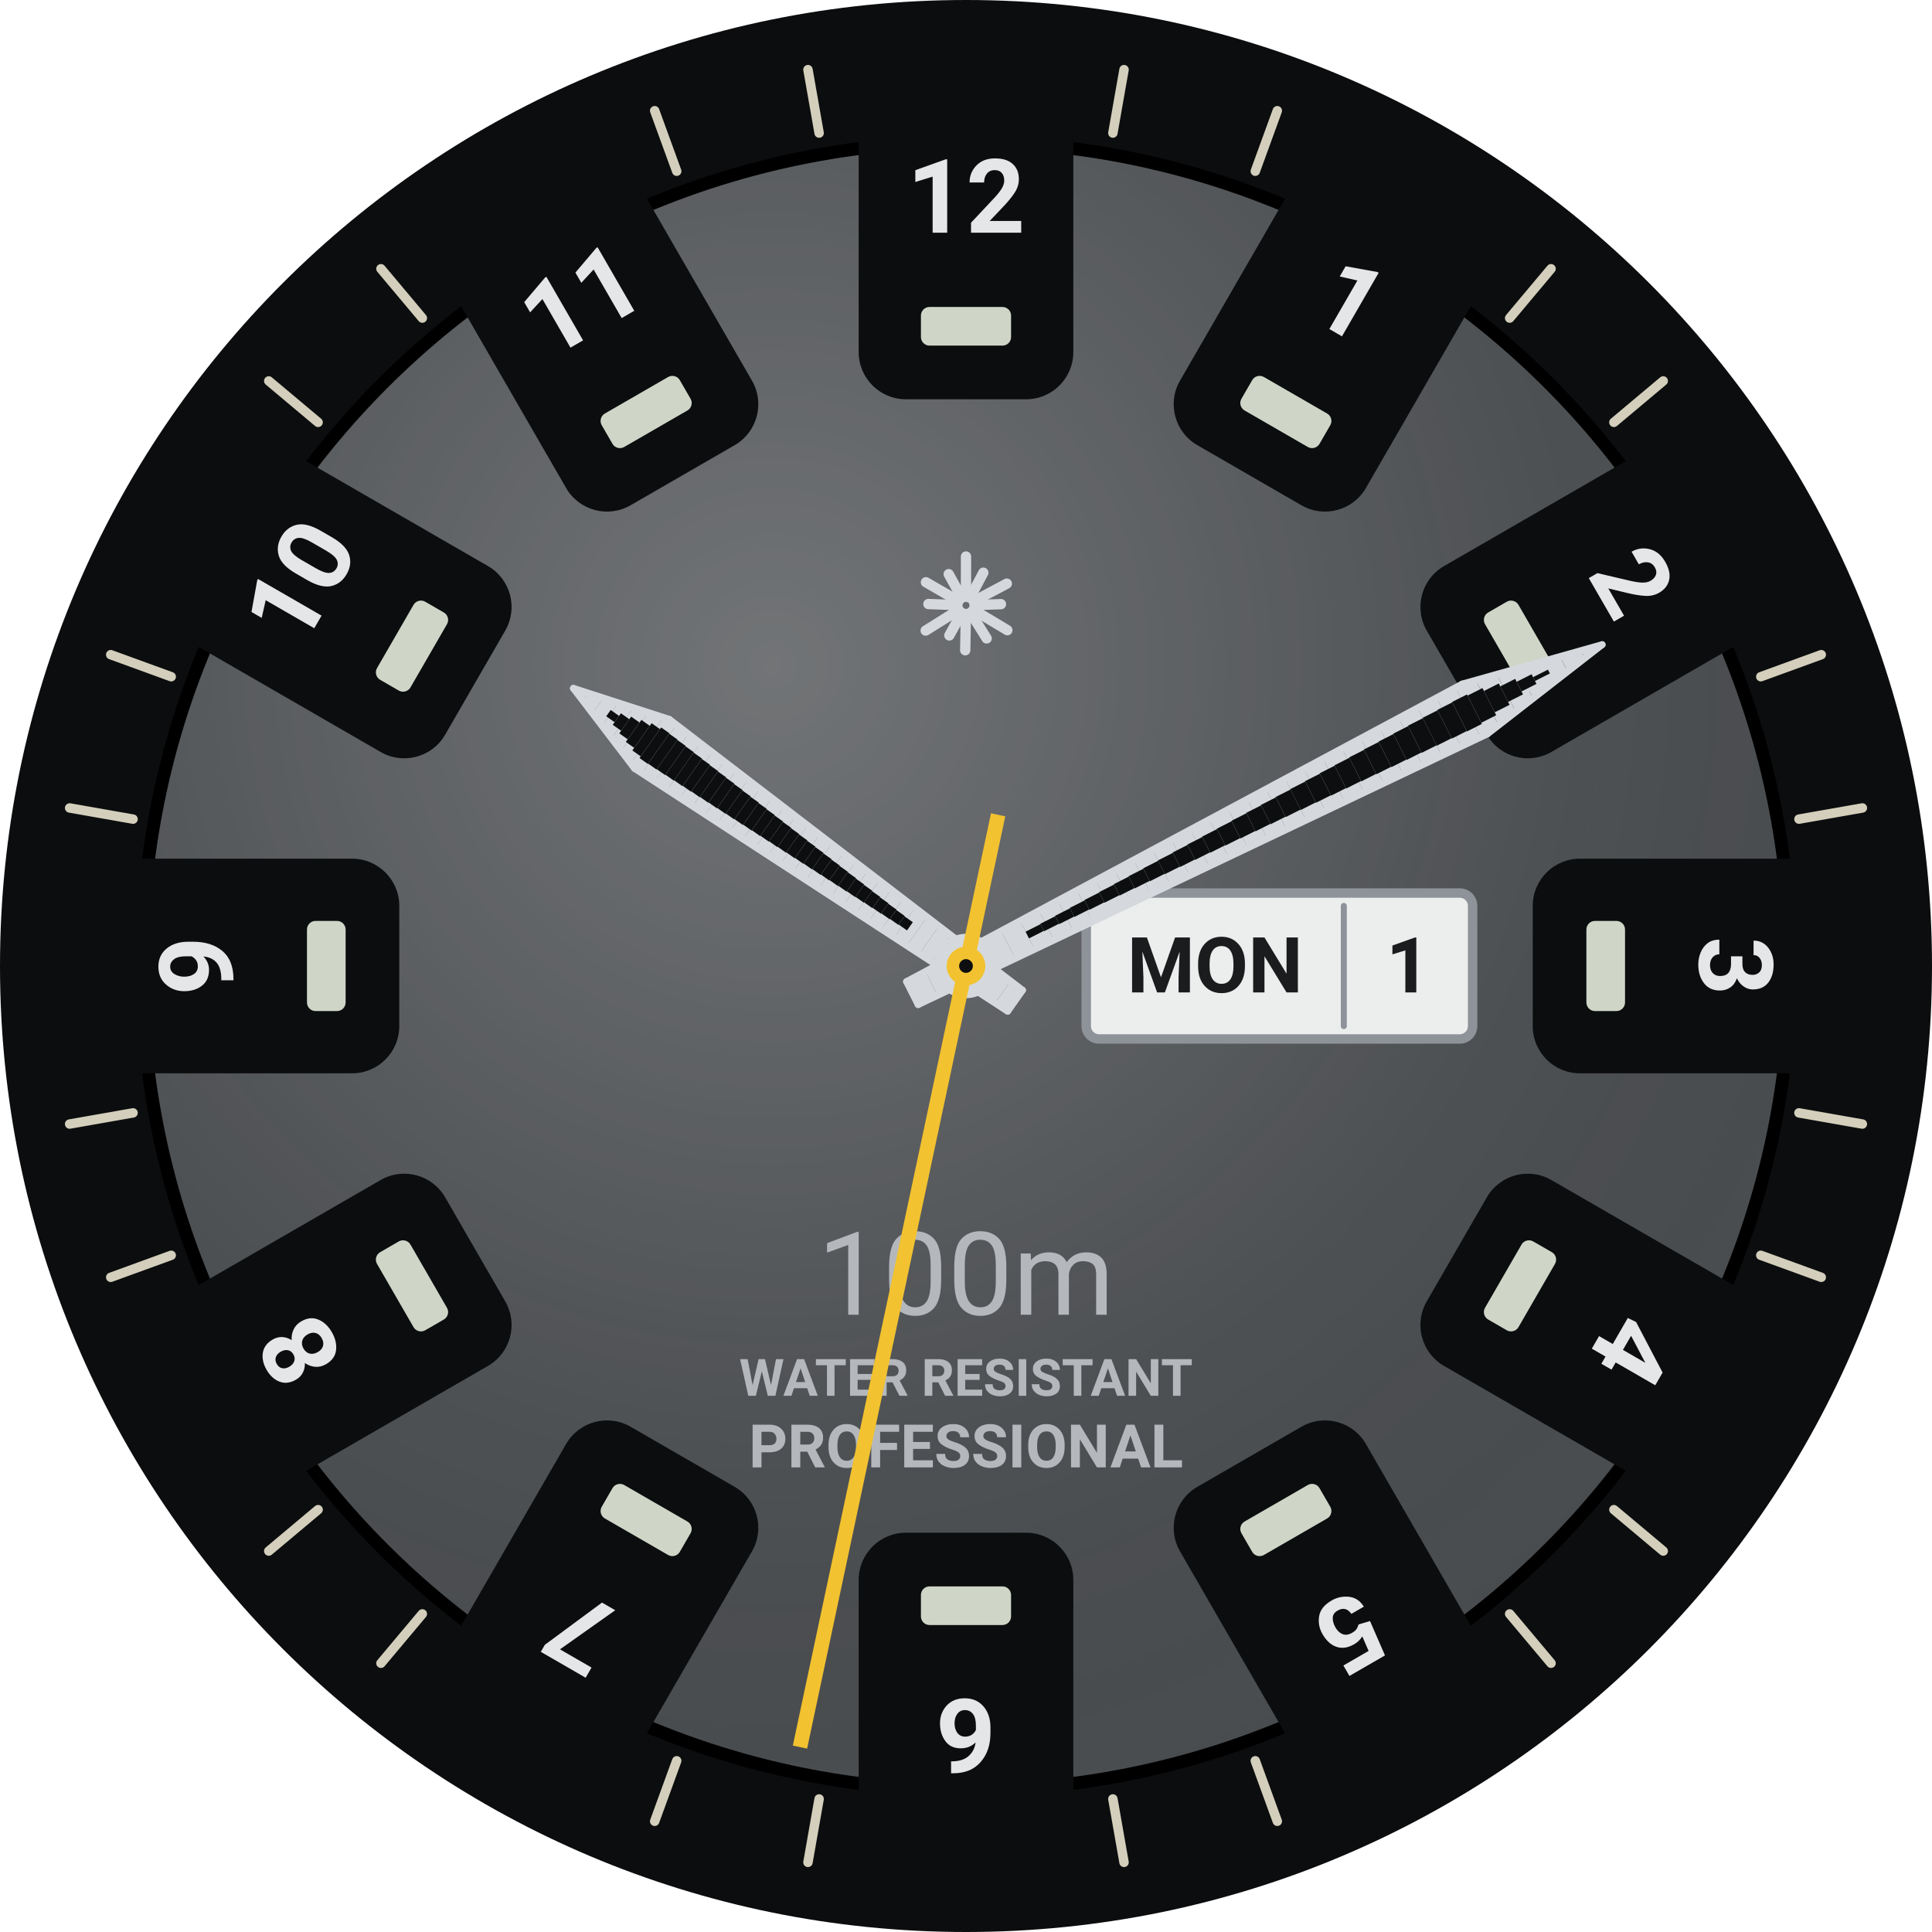
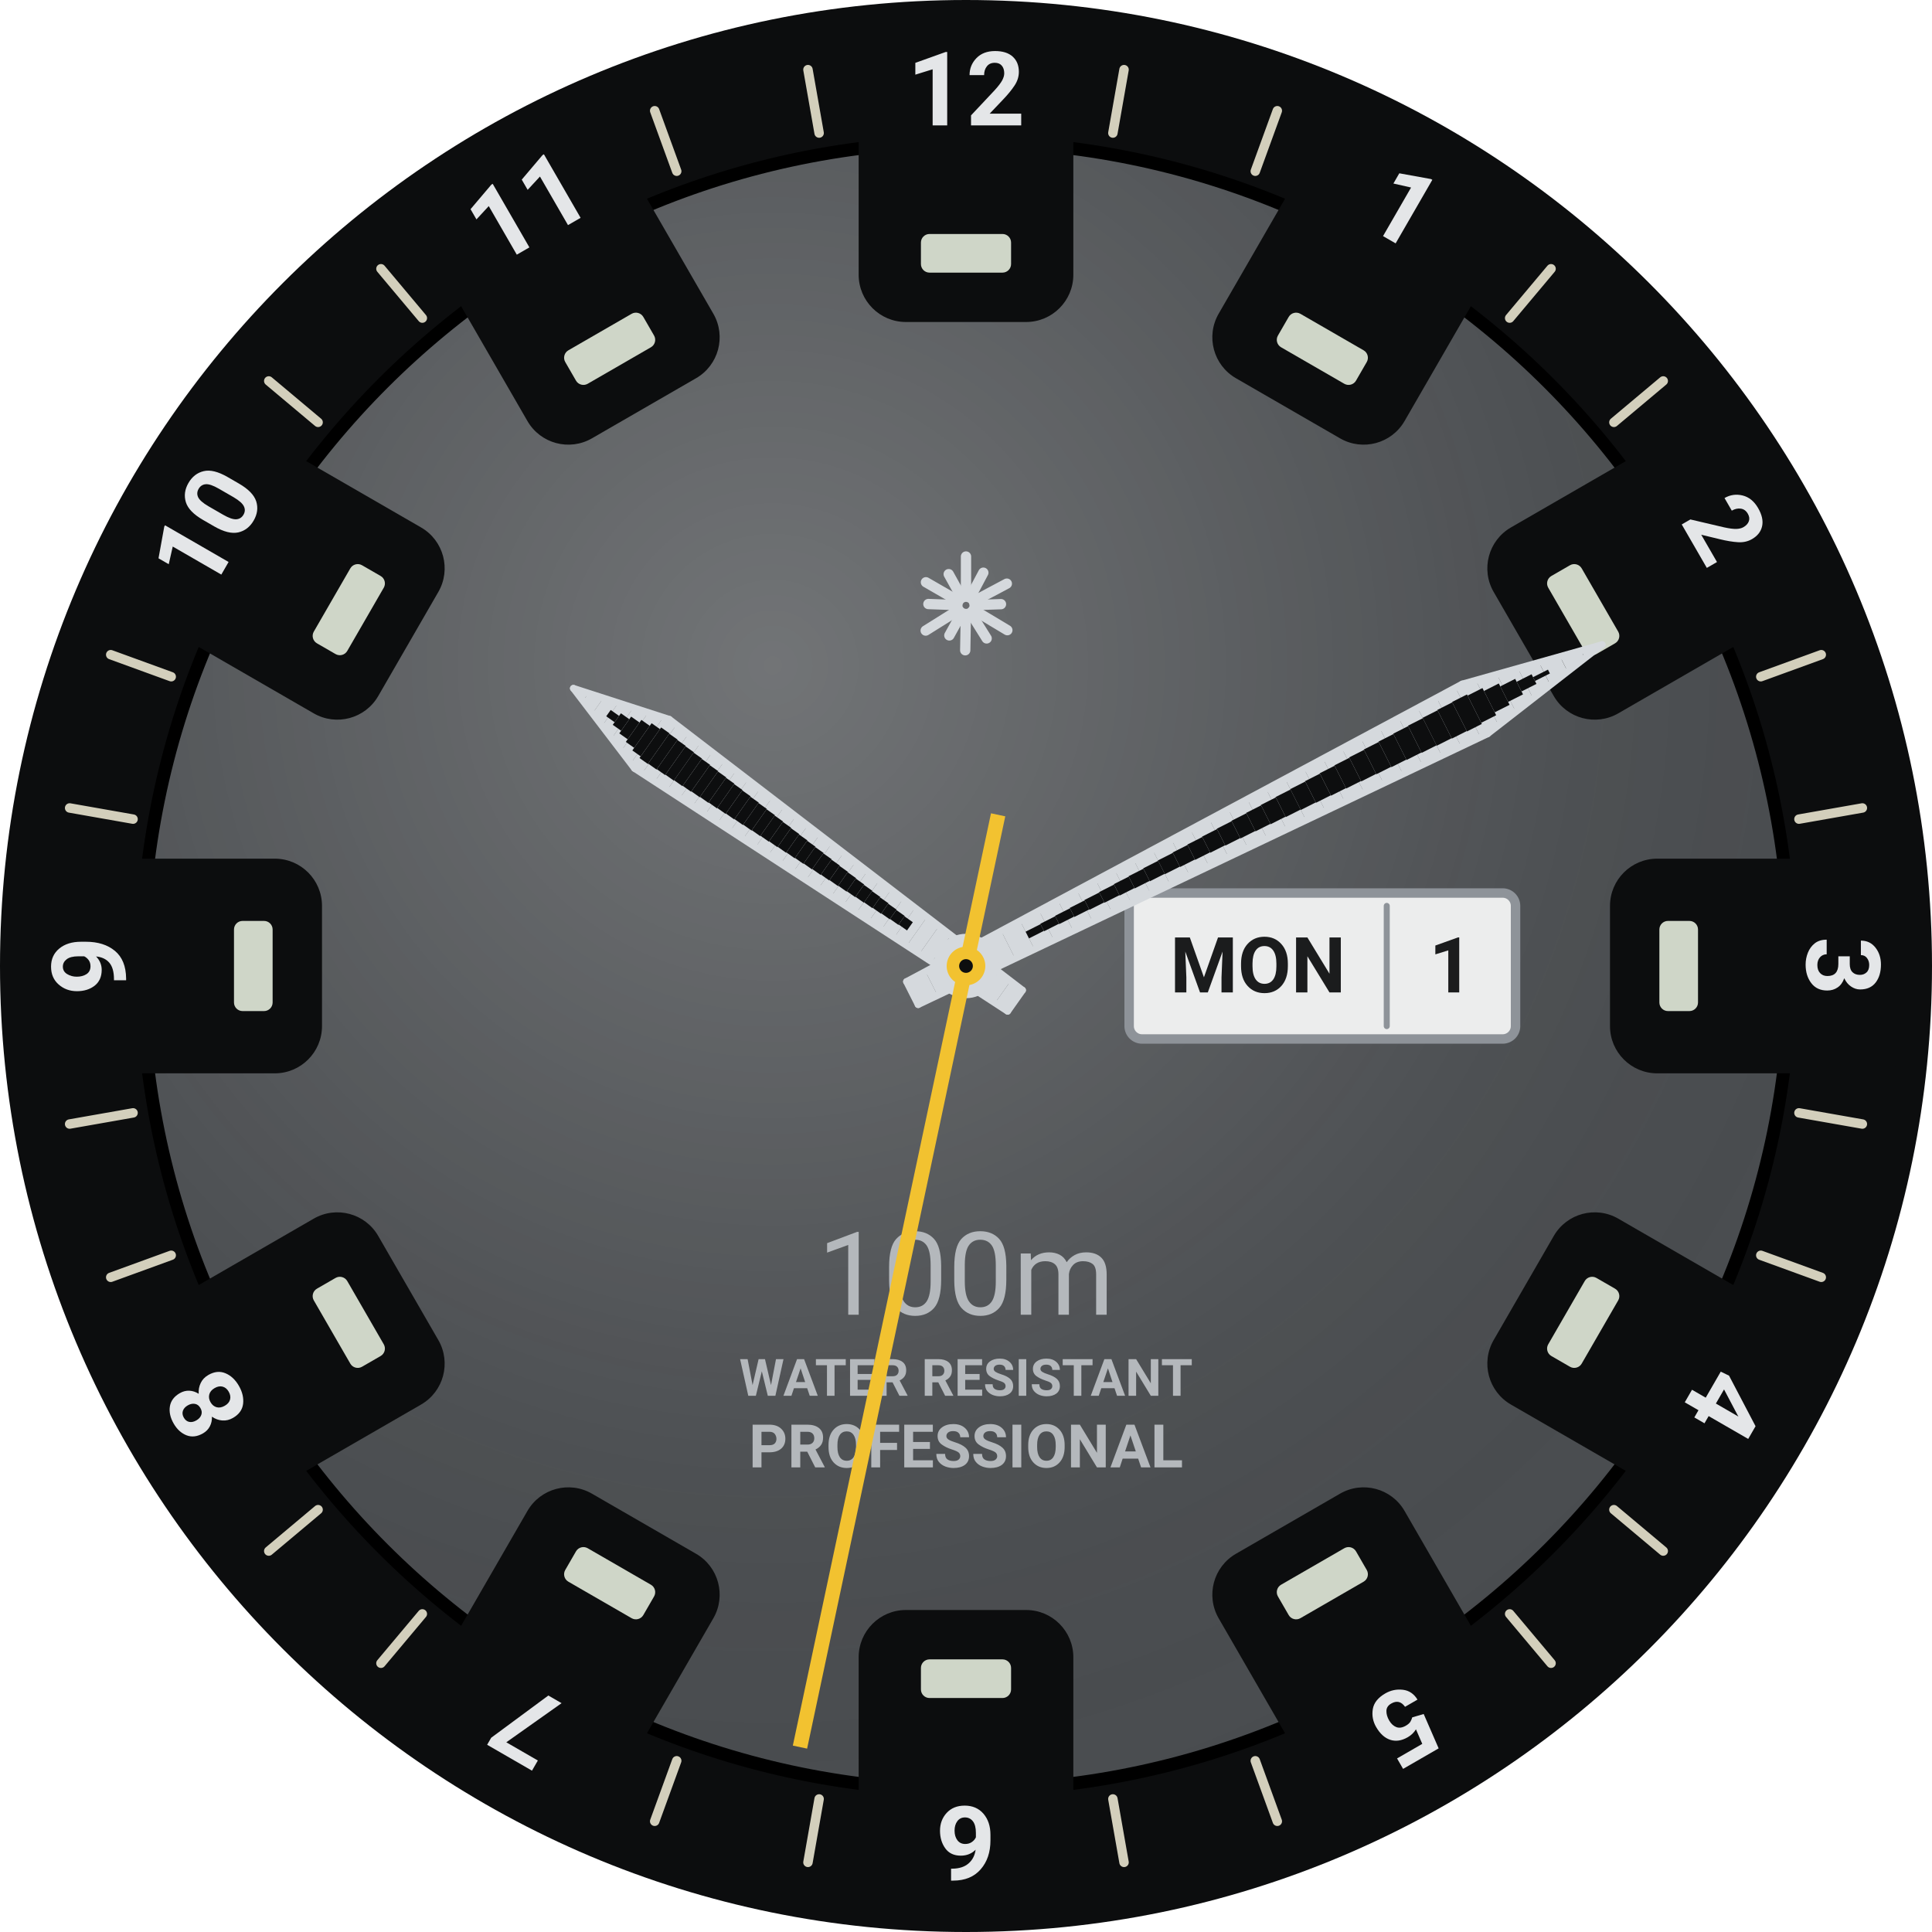
<svg xmlns="http://www.w3.org/2000/svg" viewBox="0 0 450 450" width="450" height="450">
  <defs>
    <radialGradient id="g" gradientUnits="userSpaceOnUse" cx="180.0" cy="155.0" r="384">
      <stop offset="0" stop-color="#FFFFFF" stop-opacity="0.220" />
      <stop offset="0.4" stop-color="#FFFFFF" stop-opacity="0.051" />
      <stop offset="0.7" stop-color="#000000" stop-opacity="0.000" />
      <stop offset="1" stop-color="#000000" stop-opacity="0.502" />
    </radialGradient>
    <clipPath id="c">
      <circle cx="225.0" cy="225.0" r="225.0" />
    </clipPath>
  </defs>
  <g clip-path="url(#c)">
    <rect width="450" height="450" fill="#0C0D0E" />
    <circle cx="225.0" cy="225.0" r="192" fill="#4A4D50" />
    <circle cx="225.0" cy="225.0" r="192" fill="url(#g)" stroke="#000" stroke-width="3" />
    <text x="225" y="297" font-family="Roboto, Segoe UI, sans-serif" font-size="27" font-weight="normal" fill="#B4B8BC" text-anchor="middle" dominant-baseline="central">100m</text>
    <text x="225" y="321" font-family="Roboto, Segoe UI, sans-serif" font-size="12" font-weight="bold" fill="#B4B8BC" text-anchor="middle" dominant-baseline="central">WATER RESISTANT</text>
    <text x="225" y="337" font-family="Roboto, Segoe UI, sans-serif" font-size="14" font-weight="bold" fill="#B4B8BC" text-anchor="middle" dominant-baseline="central">PROFESSIONAL</text>
    <line x1="225" y1="139" x2="225" y2="129.62" stroke="#D5D9DD" stroke-opacity="1.000" stroke-width="2.4" stroke-linecap="round" />
    <line x1="225.94" y1="139.23" x2="229.04" y2="133.39" stroke="#D5D9DD" stroke-opacity="1.000" stroke-width="2.4" stroke-linecap="round" />
    <line x1="226.77" y1="140.06" x2="234.51" y2="135.94" stroke="#D5D9DD" stroke-opacity="1.000" stroke-width="2.4" stroke-linecap="round" />
    <line x1="227" y1="140.93" x2="233.15" y2="140.72" stroke="#D5D9DD" stroke-opacity="1.000" stroke-width="2.4" stroke-linecap="round" />
    <line x1="226.71" y1="142.03" x2="234.63" y2="146.78" stroke="#D5D9DD" stroke-opacity="1.000" stroke-width="2.4" stroke-linecap="round" />
    <line x1="226.06" y1="142.7" x2="229.81" y2="148.7" stroke="#D5D9DD" stroke-opacity="1.000" stroke-width="2.4" stroke-linecap="round" />
    <line x1="224.97" y1="143" x2="224.82" y2="151.46" stroke="#D5D9DD" stroke-opacity="1.000" stroke-width="2.4" stroke-linecap="round" />
    <line x1="224.03" y1="142.75" x2="221.12" y2="148" stroke="#D5D9DD" stroke-opacity="1.000" stroke-width="2.4" stroke-linecap="round" />
    <line x1="223.3" y1="142.06" x2="215.61" y2="146.87" stroke="#D5D9DD" stroke-opacity="1.000" stroke-width="2.4" stroke-linecap="round" />
    <line x1="223" y1="140.93" x2="216.24" y2="140.69" stroke="#D5D9DD" stroke-opacity="1.000" stroke-width="2.4" stroke-linecap="round" />
    <line x1="223.27" y1="140" x2="215.67" y2="135.62" stroke="#D5D9DD" stroke-opacity="1.000" stroke-width="2.4" stroke-linecap="round" />
    <line x1="224.03" y1="139.25" x2="220.97" y2="133.73" stroke="#D5D9DD" stroke-opacity="1.000" stroke-width="2.4" stroke-linecap="round" />
-     <rect x="200" y="21" width="50" height="72" rx="11" fill="#0C0D0E" transform="rotate(0 225.0 225.0)" />
-     <rect x="214.5" y="71.5" width="21" height="9" rx="2" fill="#CFD6C8" transform="rotate(0 225.0 225.0)" />
-     <rect x="200" y="21" width="50" height="72" rx="11" fill="#0C0D0E" transform="rotate(30 225.0 225.0)" />
-     <rect x="214.5" y="71.5" width="21" height="9" rx="2" fill="#CFD6C8" transform="rotate(30 225.0 225.0)" />
-     <rect x="200" y="21" width="50" height="72" rx="11" fill="#0C0D0E" transform="rotate(60 225.0 225.0)" />
-     <rect x="214.5" y="71.5" width="21" height="9" rx="2" fill="#CFD6C8" transform="rotate(60 225.0 225.0)" />
-     <rect x="200" y="21" width="50" height="72" rx="11" fill="#0C0D0E" transform="rotate(90 225.0 225.0)" />
-     <rect x="214.5" y="71.5" width="21" height="9" rx="2" fill="#CFD6C8" transform="rotate(90 225.0 225.0)" />
-     <rect x="200" y="21" width="50" height="72" rx="11" fill="#0C0D0E" transform="rotate(120 225.0 225.0)" />
-     <rect x="214.5" y="71.5" width="21" height="9" rx="2" fill="#CFD6C8" transform="rotate(120 225.0 225.0)" />
-     <rect x="200" y="21" width="50" height="72" rx="11" fill="#0C0D0E" transform="rotate(150 225.0 225.0)" />
-     <rect x="214.5" y="71.5" width="21" height="9" rx="2" fill="#CFD6C8" transform="rotate(150 225.0 225.0)" />
-     <rect x="200" y="21" width="50" height="72" rx="11" fill="#0C0D0E" transform="rotate(180 225.0 225.0)" />
-     <rect x="214.5" y="71.5" width="21" height="9" rx="2" fill="#CFD6C8" transform="rotate(180 225.0 225.0)" />
-     <rect x="200" y="21" width="50" height="72" rx="11" fill="#0C0D0E" transform="rotate(210 225.0 225.0)" />
-     <rect x="214.5" y="71.5" width="21" height="9" rx="2" fill="#CFD6C8" transform="rotate(210 225.0 225.0)" />
-     <rect x="200" y="21" width="50" height="72" rx="11" fill="#0C0D0E" transform="rotate(240 225.0 225.0)" />
-     <rect x="214.5" y="71.5" width="21" height="9" rx="2" fill="#CFD6C8" transform="rotate(240 225.0 225.0)" />
-     <rect x="200" y="21" width="50" height="72" rx="11" fill="#0C0D0E" transform="rotate(270 225.0 225.0)" />
-     <rect x="214.5" y="71.5" width="21" height="9" rx="2" fill="#CFD6C8" transform="rotate(270 225.0 225.0)" />
-     <rect x="200" y="21" width="50" height="72" rx="11" fill="#0C0D0E" transform="rotate(300 225.0 225.0)" />
-     <rect x="214.5" y="71.5" width="21" height="9" rx="2" fill="#CFD6C8" transform="rotate(300 225.0 225.0)" />
-     <rect x="200" y="21" width="50" height="72" rx="11" fill="#0C0D0E" transform="rotate(330 225.0 225.0)" />
-     <rect x="214.5" y="71.5" width="21" height="9" rx="2" fill="#CFD6C8" transform="rotate(330 225.0 225.0)" />
+     <rect x="200" y="3" width="50" height="72" rx="11" fill="#0C0D0E" transform="rotate(0 225.0 225.0)" />
+     <rect x="214.5" y="54.5" width="21" height="9" rx="2" fill="#CFD6C8" transform="rotate(0 225.0 225.0)" />
+     <rect x="200" y="3" width="50" height="72" rx="11" fill="#0C0D0E" transform="rotate(30 225.0 225.0)" />
+     <rect x="214.5" y="54.5" width="21" height="9" rx="2" fill="#CFD6C8" transform="rotate(30 225.0 225.0)" />
+     <rect x="200" y="3" width="50" height="72" rx="11" fill="#0C0D0E" transform="rotate(60 225.0 225.0)" />
+     <rect x="214.5" y="54.5" width="21" height="9" rx="2" fill="#CFD6C8" transform="rotate(60 225.0 225.0)" />
+     <rect x="200" y="3" width="50" height="72" rx="11" fill="#0C0D0E" transform="rotate(90 225.0 225.0)" />
+     <rect x="214.5" y="54.5" width="21" height="9" rx="2" fill="#CFD6C8" transform="rotate(90 225.0 225.0)" />
+     <rect x="200" y="3" width="50" height="72" rx="11" fill="#0C0D0E" transform="rotate(120 225.0 225.0)" />
+     <rect x="214.5" y="54.5" width="21" height="9" rx="2" fill="#CFD6C8" transform="rotate(120 225.0 225.0)" />
+     <rect x="200" y="3" width="50" height="72" rx="11" fill="#0C0D0E" transform="rotate(150 225.0 225.0)" />
+     <rect x="214.5" y="54.5" width="21" height="9" rx="2" fill="#CFD6C8" transform="rotate(150 225.0 225.0)" />
+     <rect x="200" y="3" width="50" height="72" rx="11" fill="#0C0D0E" transform="rotate(180 225.0 225.0)" />
+     <rect x="214.5" y="54.5" width="21" height="9" rx="2" fill="#CFD6C8" transform="rotate(180 225.0 225.0)" />
+     <rect x="200" y="3" width="50" height="72" rx="11" fill="#0C0D0E" transform="rotate(210 225.0 225.0)" />
+     <rect x="214.5" y="54.5" width="21" height="9" rx="2" fill="#CFD6C8" transform="rotate(210 225.0 225.0)" />
+     <rect x="200" y="3" width="50" height="72" rx="11" fill="#0C0D0E" transform="rotate(240 225.0 225.0)" />
+     <rect x="214.5" y="54.5" width="21" height="9" rx="2" fill="#CFD6C8" transform="rotate(240 225.0 225.0)" />
+     <rect x="200" y="3" width="50" height="72" rx="11" fill="#0C0D0E" transform="rotate(270 225.0 225.0)" />
+     <rect x="214.5" y="54.5" width="21" height="9" rx="2" fill="#CFD6C8" transform="rotate(270 225.0 225.0)" />
+     <rect x="200" y="3" width="50" height="72" rx="11" fill="#0C0D0E" transform="rotate(300 225.0 225.0)" />
+     <rect x="214.5" y="54.5" width="21" height="9" rx="2" fill="#CFD6C8" transform="rotate(300 225.0 225.0)" />
+     <rect x="200" y="3" width="50" height="72" rx="11" fill="#0C0D0E" transform="rotate(330 225.0 225.0)" />
+     <rect x="214.5" y="54.5" width="21" height="9" rx="2" fill="#CFD6C8" transform="rotate(330 225.0 225.0)" />
    <line x1="259.21" y1="30.99" x2="261.81" y2="16.22" stroke="#D3CFBC" stroke-opacity="1.000" stroke-width="2.2" stroke-linecap="round" />
    <line x1="292.38" y1="39.88" x2="297.51" y2="25.79" stroke="#D3CFBC" stroke-opacity="1.000" stroke-width="2.2" stroke-linecap="round" />
    <line x1="351.63" y1="74.09" x2="361.27" y2="62.6" stroke="#D3CFBC" stroke-opacity="1.000" stroke-width="2.2" stroke-linecap="round" />
    <line x1="375.91" y1="98.37" x2="387.4" y2="88.73" stroke="#D3CFBC" stroke-opacity="1.000" stroke-width="2.2" stroke-linecap="round" />
    <line x1="410.12" y1="157.62" x2="424.21" y2="152.49" stroke="#D3CFBC" stroke-opacity="1.000" stroke-width="2.2" stroke-linecap="round" />
    <line x1="419.01" y1="190.79" x2="433.78" y2="188.19" stroke="#D3CFBC" stroke-opacity="1.000" stroke-width="2.2" stroke-linecap="round" />
    <line x1="419.01" y1="259.21" x2="433.78" y2="261.81" stroke="#D3CFBC" stroke-opacity="1.000" stroke-width="2.2" stroke-linecap="round" />
    <line x1="410.12" y1="292.38" x2="424.21" y2="297.51" stroke="#D3CFBC" stroke-opacity="1.000" stroke-width="2.2" stroke-linecap="round" />
    <line x1="375.91" y1="351.63" x2="387.4" y2="361.27" stroke="#D3CFBC" stroke-opacity="1.000" stroke-width="2.2" stroke-linecap="round" />
    <line x1="351.63" y1="375.91" x2="361.27" y2="387.4" stroke="#D3CFBC" stroke-opacity="1.000" stroke-width="2.2" stroke-linecap="round" />
    <line x1="292.38" y1="410.12" x2="297.51" y2="424.21" stroke="#D3CFBC" stroke-opacity="1.000" stroke-width="2.2" stroke-linecap="round" />
    <line x1="259.21" y1="419.01" x2="261.81" y2="433.78" stroke="#D3CFBC" stroke-opacity="1.000" stroke-width="2.2" stroke-linecap="round" />
    <line x1="190.79" y1="419.01" x2="188.19" y2="433.78" stroke="#D3CFBC" stroke-opacity="1.000" stroke-width="2.2" stroke-linecap="round" />
    <line x1="157.62" y1="410.12" x2="152.49" y2="424.21" stroke="#D3CFBC" stroke-opacity="1.000" stroke-width="2.2" stroke-linecap="round" />
    <line x1="98.37" y1="375.91" x2="88.73" y2="387.4" stroke="#D3CFBC" stroke-opacity="1.000" stroke-width="2.2" stroke-linecap="round" />
    <line x1="74.09" y1="351.63" x2="62.6" y2="361.27" stroke="#D3CFBC" stroke-opacity="1.000" stroke-width="2.2" stroke-linecap="round" />
    <line x1="39.88" y1="292.38" x2="25.79" y2="297.51" stroke="#D3CFBC" stroke-opacity="1.000" stroke-width="2.2" stroke-linecap="round" />
    <line x1="30.99" y1="259.21" x2="16.22" y2="261.81" stroke="#D3CFBC" stroke-opacity="1.000" stroke-width="2.2" stroke-linecap="round" />
    <line x1="30.99" y1="190.79" x2="16.22" y2="188.19" stroke="#D3CFBC" stroke-opacity="1.000" stroke-width="2.2" stroke-linecap="round" />
    <line x1="39.88" y1="157.62" x2="25.79" y2="152.49" stroke="#D3CFBC" stroke-opacity="1.000" stroke-width="2.2" stroke-linecap="round" />
    <line x1="74.09" y1="98.37" x2="62.6" y2="88.73" stroke="#D3CFBC" stroke-opacity="1.000" stroke-width="2.2" stroke-linecap="round" />
    <line x1="98.37" y1="74.09" x2="88.73" y2="62.6" stroke="#D3CFBC" stroke-opacity="1.000" stroke-width="2.2" stroke-linecap="round" />
    <line x1="157.62" y1="39.88" x2="152.49" y2="25.79" stroke="#D3CFBC" stroke-opacity="1.000" stroke-width="2.2" stroke-linecap="round" />
    <line x1="190.79" y1="30.99" x2="188.19" y2="16.22" stroke="#D3CFBC" stroke-opacity="1.000" stroke-width="2.2" stroke-linecap="round" />
-     <text x="314.5" y="69.98" font-family="Roboto, Segoe UI, sans-serif" font-size="24" font-weight="bold" fill="#E4E6E8" text-anchor="middle" dominant-baseline="central" transform="rotate(30 314.5 69.98)">1</text>
-     <text x="380.02" y="135.5" font-family="Roboto, Segoe UI, sans-serif" font-size="24" font-weight="bold" fill="#E4E6E8" text-anchor="middle" dominant-baseline="central" transform="rotate(60 380.02 135.5)">2</text>
-     <text x="404" y="225" font-family="Roboto, Segoe UI, sans-serif" font-size="24" font-weight="bold" fill="#E4E6E8" text-anchor="middle" dominant-baseline="central" transform="rotate(90 404 225)">3</text>
-     <text x="380.02" y="314.5" font-family="Roboto, Segoe UI, sans-serif" font-size="24" font-weight="bold" fill="#E4E6E8" text-anchor="middle" dominant-baseline="central" transform="rotate(120 380.02 314.5)">4</text>
-     <text x="314.5" y="380.02" font-family="Roboto, Segoe UI, sans-serif" font-size="24" font-weight="bold" fill="#E4E6E8" text-anchor="middle" dominant-baseline="central" transform="rotate(150 314.5 380.02)">5</text>
-     <text x="225" y="404" font-family="Roboto, Segoe UI, sans-serif" font-size="24" font-weight="bold" fill="#E4E6E8" text-anchor="middle" dominant-baseline="central" transform="rotate(180 225 404)">6</text>
-     <text x="135.5" y="380.02" font-family="Roboto, Segoe UI, sans-serif" font-size="24" font-weight="bold" fill="#E4E6E8" text-anchor="middle" dominant-baseline="central" transform="rotate(210 135.5 380.02)">7</text>
-     <text x="69.98" y="314.5" font-family="Roboto, Segoe UI, sans-serif" font-size="24" font-weight="bold" fill="#E4E6E8" text-anchor="middle" dominant-baseline="central" transform="rotate(240 69.98 314.5)">8</text>
-     <text x="46" y="225" font-family="Roboto, Segoe UI, sans-serif" font-size="24" font-weight="bold" fill="#E4E6E8" text-anchor="middle" dominant-baseline="central" transform="rotate(270 46 225)">9</text>
-     <text x="69.98" y="135.5" font-family="Roboto, Segoe UI, sans-serif" font-size="24" font-weight="bold" fill="#E4E6E8" text-anchor="middle" dominant-baseline="central" transform="rotate(300 69.98 135.5)">10</text>
-     <text x="135.5" y="69.98" font-family="Roboto, Segoe UI, sans-serif" font-size="24" font-weight="bold" fill="#E4E6E8" text-anchor="middle" dominant-baseline="central" transform="rotate(330 135.5 69.98)">11</text>
-     <text x="225" y="46" font-family="Roboto, Segoe UI, sans-serif" font-size="24" font-weight="bold" fill="#E4E6E8" text-anchor="middle" dominant-baseline="central" transform="rotate(360 225 46)">12</text>
-     <rect x="253" y="208" width="90" height="34" rx="3" fill="#ECEDED" stroke="#8E9399" stroke-width="2.2" />
-     <line x1="313" y1="211" x2="313" y2="239" stroke="#8E9399" stroke-opacity="1.000" stroke-width="1.4" stroke-linecap="round" />
-     <text x="283" y="225" font-family="Roboto, Segoe UI, sans-serif" font-size="18" font-weight="bold" fill="#1B1C1D" text-anchor="middle" dominant-baseline="central">MON</text>
-     <text x="328" y="225" font-family="Roboto, Segoe UI, sans-serif" font-size="18" font-weight="bold" fill="#1B1C1D" text-anchor="middle" dominant-baseline="central">1</text>
+     <text x="327" y="48.33" font-family="Roboto, Segoe UI, sans-serif" font-size="24" font-weight="bold" fill="#E4E6E8" text-anchor="middle" dominant-baseline="central" transform="rotate(30 327 48.33)">1</text>
+     <text x="401.67" y="123" font-family="Roboto, Segoe UI, sans-serif" font-size="24" font-weight="bold" fill="#E4E6E8" text-anchor="middle" dominant-baseline="central" transform="rotate(60 401.67 123)">2</text>
+     <text x="429" y="225" font-family="Roboto, Segoe UI, sans-serif" font-size="24" font-weight="bold" fill="#E4E6E8" text-anchor="middle" dominant-baseline="central" transform="rotate(90 429 225)">3</text>
+     <text x="401.67" y="327" font-family="Roboto, Segoe UI, sans-serif" font-size="24" font-weight="bold" fill="#E4E6E8" text-anchor="middle" dominant-baseline="central" transform="rotate(120 401.67 327)">4</text>
+     <text x="327" y="401.67" font-family="Roboto, Segoe UI, sans-serif" font-size="24" font-weight="bold" fill="#E4E6E8" text-anchor="middle" dominant-baseline="central" transform="rotate(150 327 401.67)">5</text>
+     <text x="225" y="429" font-family="Roboto, Segoe UI, sans-serif" font-size="24" font-weight="bold" fill="#E4E6E8" text-anchor="middle" dominant-baseline="central" transform="rotate(180 225 429)">6</text>
+     <text x="123" y="401.67" font-family="Roboto, Segoe UI, sans-serif" font-size="24" font-weight="bold" fill="#E4E6E8" text-anchor="middle" dominant-baseline="central" transform="rotate(210 123 401.67)">7</text>
+     <text x="48.33" y="327" font-family="Roboto, Segoe UI, sans-serif" font-size="24" font-weight="bold" fill="#E4E6E8" text-anchor="middle" dominant-baseline="central" transform="rotate(240 48.33 327)">8</text>
+     <text x="21" y="225" font-family="Roboto, Segoe UI, sans-serif" font-size="24" font-weight="bold" fill="#E4E6E8" text-anchor="middle" dominant-baseline="central" transform="rotate(270 21 225)">9</text>
+     <text x="48.33" y="123" font-family="Roboto, Segoe UI, sans-serif" font-size="24" font-weight="bold" fill="#E4E6E8" text-anchor="middle" dominant-baseline="central" transform="rotate(300 48.33 123)">10</text>
+     <text x="123" y="48.33" font-family="Roboto, Segoe UI, sans-serif" font-size="24" font-weight="bold" fill="#E4E6E8" text-anchor="middle" dominant-baseline="central" transform="rotate(330 123 48.33)">11</text>
+     <text x="225" y="21" font-family="Roboto, Segoe UI, sans-serif" font-size="24" font-weight="bold" fill="#E4E6E8" text-anchor="middle" dominant-baseline="central" transform="rotate(360 225 21)">12</text>
+     <rect x="263" y="208" width="90" height="34" rx="3" fill="#ECEDED" stroke="#8E9399" stroke-width="2.2" />
+     <line x1="323" y1="211" x2="323" y2="239" stroke="#8E9399" stroke-opacity="1.000" stroke-width="1.4" stroke-linecap="round" />
+     <text x="293" y="225" font-family="Roboto, Segoe UI, sans-serif" font-size="18" font-weight="bold" fill="#1B1C1D" text-anchor="middle" dominant-baseline="central">MON</text>
+     <text x="338" y="225" font-family="Roboto, Segoe UI, sans-serif" font-size="18" font-weight="bold" fill="#1B1C1D" text-anchor="middle" dominant-baseline="central">1</text>
    <g transform="rotate(305.27 225.0 225.0)">
      <line x1="225" y1="239" x2="225" y2="235.5" stroke="#D5D9DD" stroke-opacity="1.000" stroke-width="6" stroke-linecap="butt" />
      <line x1="225" y1="235.5" x2="225" y2="232" stroke="#D5D9DD" stroke-opacity="1.000" stroke-width="6" stroke-linecap="butt" />
      <line x1="225" y1="232" x2="225" y2="228.5" stroke="#D5D9DD" stroke-opacity="1.000" stroke-width="6" stroke-linecap="butt" />
      <line x1="225" y1="228.5" x2="225" y2="225" stroke="#D5D9DD" stroke-opacity="1.000" stroke-width="6" stroke-linecap="butt" />
      <line x1="225" y1="225" x2="225" y2="221.5" stroke="#D5D9DD" stroke-opacity="1.000" stroke-width="6.16" stroke-linecap="butt" />
      <line x1="225" y1="221.5" x2="225" y2="218" stroke="#D5D9DD" stroke-opacity="1.000" stroke-width="6.47" stroke-linecap="butt" />
      <line x1="225" y1="218" x2="225" y2="214.5" stroke="#D5D9DD" stroke-opacity="1.000" stroke-width="6.78" stroke-linecap="butt" />
      <line x1="225" y1="214.5" x2="225" y2="211" stroke="#D5D9DD" stroke-opacity="1.000" stroke-width="7.09" stroke-linecap="butt" />
      <line x1="225" y1="211" x2="225" y2="207.5" stroke="#D5D9DD" stroke-opacity="1.000" stroke-width="7.41" stroke-linecap="butt" />
      <line x1="225" y1="207.5" x2="225" y2="204" stroke="#D5D9DD" stroke-opacity="1.000" stroke-width="7.72" stroke-linecap="butt" />
      <line x1="225" y1="204" x2="225" y2="200.5" stroke="#D5D9DD" stroke-opacity="1.000" stroke-width="8.03" stroke-linecap="butt" />
      <line x1="225" y1="200.5" x2="225" y2="197" stroke="#D5D9DD" stroke-opacity="1.000" stroke-width="8.34" stroke-linecap="butt" />
      <line x1="225" y1="197" x2="225" y2="193.5" stroke="#D5D9DD" stroke-opacity="1.000" stroke-width="8.66" stroke-linecap="butt" />
      <line x1="225" y1="193.5" x2="225" y2="190" stroke="#D5D9DD" stroke-opacity="1.000" stroke-width="8.97" stroke-linecap="butt" />
      <line x1="225" y1="190" x2="225" y2="186.5" stroke="#D5D9DD" stroke-opacity="1.000" stroke-width="9.28" stroke-linecap="butt" />
      <line x1="225" y1="186.5" x2="225" y2="183" stroke="#D5D9DD" stroke-opacity="1.000" stroke-width="9.59" stroke-linecap="butt" />
      <line x1="225" y1="183" x2="225" y2="179.5" stroke="#D5D9DD" stroke-opacity="1.000" stroke-width="9.91" stroke-linecap="butt" />
      <line x1="225" y1="179.5" x2="225" y2="176" stroke="#D5D9DD" stroke-opacity="1.000" stroke-width="10.22" stroke-linecap="butt" />
      <line x1="225" y1="176" x2="225" y2="172.5" stroke="#D5D9DD" stroke-opacity="1.000" stroke-width="10.53" stroke-linecap="butt" />
      <line x1="225" y1="172.5" x2="225" y2="169" stroke="#D5D9DD" stroke-opacity="1.000" stroke-width="10.84" stroke-linecap="butt" />
      <line x1="225" y1="169" x2="225" y2="165.5" stroke="#D5D9DD" stroke-opacity="1.000" stroke-width="11.16" stroke-linecap="butt" />
      <line x1="225" y1="165.5" x2="225" y2="162" stroke="#D5D9DD" stroke-opacity="1.000" stroke-width="11.47" stroke-linecap="butt" />
      <line x1="225" y1="162" x2="225" y2="158.5" stroke="#D5D9DD" stroke-opacity="1.000" stroke-width="11.78" stroke-linecap="butt" />
      <line x1="225" y1="158.5" x2="225" y2="155" stroke="#D5D9DD" stroke-opacity="1.000" stroke-width="12.09" stroke-linecap="butt" />
      <line x1="225" y1="155" x2="225" y2="151.5" stroke="#D5D9DD" stroke-opacity="1.000" stroke-width="12.41" stroke-linecap="butt" />
      <line x1="225" y1="151.5" x2="225" y2="148" stroke="#D5D9DD" stroke-opacity="1.000" stroke-width="12.72" stroke-linecap="butt" />
      <line x1="225" y1="148" x2="225" y2="144.5" stroke="#D5D9DD" stroke-opacity="1.000" stroke-width="13.03" stroke-linecap="butt" />
      <line x1="225" y1="144.5" x2="225" y2="141" stroke="#D5D9DD" stroke-opacity="1.000" stroke-width="13.34" stroke-linecap="butt" />
      <line x1="225" y1="141" x2="225" y2="137.5" stroke="#D5D9DD" stroke-opacity="1.000" stroke-width="13.66" stroke-linecap="butt" />
      <line x1="225" y1="137.5" x2="225" y2="134" stroke="#D5D9DD" stroke-opacity="1.000" stroke-width="13.97" stroke-linecap="butt" />
      <line x1="225" y1="134" x2="225" y2="130.5" stroke="#D5D9DD" stroke-opacity="1.000" stroke-width="12.03" stroke-linecap="butt" />
      <line x1="225" y1="130.5" x2="225" y2="127" stroke="#D5D9DD" stroke-opacity="1.000" stroke-width="9.84" stroke-linecap="butt" />
      <line x1="225" y1="127" x2="225" y2="123.5" stroke="#D5D9DD" stroke-opacity="1.000" stroke-width="7.66" stroke-linecap="butt" />
      <line x1="225" y1="123.5" x2="225" y2="120" stroke="#D5D9DD" stroke-opacity="1.000" stroke-width="5.47" stroke-linecap="butt" />
      <line x1="225" y1="120" x2="225" y2="116.5" stroke="#D5D9DD" stroke-opacity="1.000" stroke-width="3.28" stroke-linecap="butt" />
      <line x1="225" y1="116.5" x2="225" y2="113" stroke="#D5D9DD" stroke-opacity="1.000" stroke-width="1.09" stroke-linecap="butt" />
      <line x1="222" y1="239" x2="218" y2="135.4" stroke="#D5D9DD" stroke-opacity="1.000" stroke-width="1.6" stroke-linecap="round" />
      <line x1="218" y1="135.4" x2="225" y2="113" stroke="#D5D9DD" stroke-opacity="1.000" stroke-width="1.6" stroke-linecap="round" />
      <line x1="225" y1="113" x2="232" y2="135.4" stroke="#D5D9DD" stroke-opacity="1.000" stroke-width="1.6" stroke-linecap="round" />
      <line x1="232" y1="135.4" x2="228" y2="239" stroke="#D5D9DD" stroke-opacity="1.000" stroke-width="1.6" stroke-linecap="round" />
      <line x1="228" y1="239" x2="222" y2="239" stroke="#D5D9DD" stroke-opacity="1.000" stroke-width="1.6" stroke-linecap="round" />
      <line x1="225" y1="209" x2="225" y2="206.61" stroke="#0D0E0F" stroke-opacity="1.000" stroke-width="2.34" stroke-linecap="butt" />
      <line x1="225" y1="206.61" x2="225" y2="204.22" stroke="#0D0E0F" stroke-opacity="1.000" stroke-width="2.55" stroke-linecap="butt" />
      <line x1="225" y1="204.22" x2="225" y2="201.83" stroke="#0D0E0F" stroke-opacity="1.000" stroke-width="2.76" stroke-linecap="butt" />
      <line x1="225" y1="201.83" x2="225" y2="199.44" stroke="#0D0E0F" stroke-opacity="1.000" stroke-width="2.98" stroke-linecap="butt" />
      <line x1="225" y1="199.44" x2="225" y2="197.06" stroke="#0D0E0F" stroke-opacity="1.000" stroke-width="3.19" stroke-linecap="butt" />
      <line x1="225" y1="197.06" x2="225" y2="194.67" stroke="#0D0E0F" stroke-opacity="1.000" stroke-width="3.4" stroke-linecap="butt" />
      <line x1="225" y1="194.67" x2="225" y2="192.28" stroke="#0D0E0F" stroke-opacity="1.000" stroke-width="3.61" stroke-linecap="butt" />
      <line x1="225" y1="192.28" x2="225" y2="189.89" stroke="#0D0E0F" stroke-opacity="1.000" stroke-width="3.83" stroke-linecap="butt" />
      <line x1="225" y1="189.89" x2="225" y2="187.5" stroke="#0D0E0F" stroke-opacity="1.000" stroke-width="4.04" stroke-linecap="butt" />
      <line x1="225" y1="187.5" x2="225" y2="185.11" stroke="#0D0E0F" stroke-opacity="1.000" stroke-width="4.25" stroke-linecap="butt" />
      <line x1="225" y1="185.11" x2="225" y2="182.72" stroke="#0D0E0F" stroke-opacity="1.000" stroke-width="4.47" stroke-linecap="butt" />
      <line x1="225" y1="182.72" x2="225" y2="180.33" stroke="#0D0E0F" stroke-opacity="1.000" stroke-width="4.68" stroke-linecap="butt" />
      <line x1="225" y1="180.33" x2="225" y2="177.94" stroke="#0D0E0F" stroke-opacity="1.000" stroke-width="4.89" stroke-linecap="butt" />
      <line x1="225" y1="177.94" x2="225" y2="175.56" stroke="#0D0E0F" stroke-opacity="1.000" stroke-width="5.11" stroke-linecap="butt" />
      <line x1="225" y1="175.56" x2="225" y2="173.17" stroke="#0D0E0F" stroke-opacity="1.000" stroke-width="5.32" stroke-linecap="butt" />
      <line x1="225" y1="173.17" x2="225" y2="170.78" stroke="#0D0E0F" stroke-opacity="1.000" stroke-width="5.53" stroke-linecap="butt" />
      <line x1="225" y1="170.78" x2="225" y2="168.39" stroke="#0D0E0F" stroke-opacity="1.000" stroke-width="5.75" stroke-linecap="butt" />
      <line x1="225" y1="168.39" x2="225" y2="166" stroke="#0D0E0F" stroke-opacity="1.000" stroke-width="5.96" stroke-linecap="butt" />
      <line x1="225" y1="166" x2="225" y2="163.61" stroke="#0D0E0F" stroke-opacity="1.000" stroke-width="6.17" stroke-linecap="butt" />
      <line x1="225" y1="163.61" x2="225" y2="161.22" stroke="#0D0E0F" stroke-opacity="1.000" stroke-width="6.39" stroke-linecap="butt" />
      <line x1="225" y1="161.22" x2="225" y2="158.83" stroke="#0D0E0F" stroke-opacity="1.000" stroke-width="6.6" stroke-linecap="butt" />
      <line x1="225" y1="158.83" x2="225" y2="156.44" stroke="#0D0E0F" stroke-opacity="1.000" stroke-width="6.81" stroke-linecap="butt" />
      <line x1="225" y1="156.44" x2="225" y2="154.06" stroke="#0D0E0F" stroke-opacity="1.000" stroke-width="7.03" stroke-linecap="butt" />
      <line x1="225" y1="154.06" x2="225" y2="151.67" stroke="#0D0E0F" stroke-opacity="1.000" stroke-width="7.24" stroke-linecap="butt" />
      <line x1="225" y1="151.67" x2="225" y2="149.28" stroke="#0D0E0F" stroke-opacity="1.000" stroke-width="7.45" stroke-linecap="butt" />
      <line x1="225" y1="149.28" x2="225" y2="146.89" stroke="#0D0E0F" stroke-opacity="1.000" stroke-width="7.67" stroke-linecap="butt" />
      <line x1="225" y1="146.89" x2="225" y2="144.5" stroke="#0D0E0F" stroke-opacity="1.000" stroke-width="7.88" stroke-linecap="butt" />
      <line x1="225" y1="144.5" x2="225" y2="142.11" stroke="#0D0E0F" stroke-opacity="1.000" stroke-width="8.09" stroke-linecap="butt" />
      <line x1="225" y1="142.11" x2="225" y2="139.72" stroke="#0D0E0F" stroke-opacity="1.000" stroke-width="8.31" stroke-linecap="butt" />
      <line x1="225" y1="139.72" x2="225" y2="137.33" stroke="#0D0E0F" stroke-opacity="1.000" stroke-width="8.52" stroke-linecap="butt" />
      <line x1="225" y1="137.33" x2="225" y2="134.94" stroke="#0D0E0F" stroke-opacity="1.000" stroke-width="8.73" stroke-linecap="butt" />
      <line x1="225" y1="134.94" x2="225" y2="132.56" stroke="#0D0E0F" stroke-opacity="1.000" stroke-width="7.77" stroke-linecap="butt" />
      <line x1="225" y1="132.56" x2="225" y2="130.17" stroke="#0D0E0F" stroke-opacity="1.000" stroke-width="6.28" stroke-linecap="butt" />
      <line x1="225" y1="130.17" x2="225" y2="127.78" stroke="#0D0E0F" stroke-opacity="1.000" stroke-width="4.78" stroke-linecap="butt" />
      <line x1="225" y1="127.78" x2="225" y2="125.39" stroke="#0D0E0F" stroke-opacity="1.000" stroke-width="3.29" stroke-linecap="butt" />
      <line x1="225" y1="125.39" x2="225" y2="123" stroke="#0D0E0F" stroke-opacity="1.000" stroke-width="1.8" stroke-linecap="butt" />
    </g>
    <g transform="rotate(63.2 225.0 225.0)">
      <line x1="225" y1="239" x2="225" y2="234" stroke="#D5D9DD" stroke-opacity="1.000" stroke-width="6" stroke-linecap="butt" />
      <line x1="225" y1="234" x2="225" y2="229" stroke="#D5D9DD" stroke-opacity="1.000" stroke-width="6" stroke-linecap="butt" />
      <line x1="225" y1="229" x2="225" y2="224" stroke="#D5D9DD" stroke-opacity="1.000" stroke-width="6" stroke-linecap="butt" />
      <line x1="225" y1="224" x2="225" y2="219" stroke="#D5D9DD" stroke-opacity="1.000" stroke-width="6.18" stroke-linecap="butt" />
      <line x1="225" y1="219" x2="225" y2="214" stroke="#D5D9DD" stroke-opacity="1.000" stroke-width="6.45" stroke-linecap="butt" />
      <line x1="225" y1="214" x2="225" y2="209" stroke="#D5D9DD" stroke-opacity="1.000" stroke-width="6.71" stroke-linecap="butt" />
      <line x1="225" y1="209" x2="225" y2="204" stroke="#D5D9DD" stroke-opacity="1.000" stroke-width="6.98" stroke-linecap="butt" />
      <line x1="225" y1="204" x2="225" y2="199" stroke="#D5D9DD" stroke-opacity="1.000" stroke-width="7.24" stroke-linecap="butt" />
      <line x1="225" y1="199" x2="225" y2="194" stroke="#D5D9DD" stroke-opacity="1.000" stroke-width="7.5" stroke-linecap="butt" />
      <line x1="225" y1="194" x2="225" y2="189" stroke="#D5D9DD" stroke-opacity="1.000" stroke-width="7.77" stroke-linecap="butt" />
      <line x1="225" y1="189" x2="225" y2="184" stroke="#D5D9DD" stroke-opacity="1.000" stroke-width="8.03" stroke-linecap="butt" />
      <line x1="225" y1="184" x2="225" y2="179" stroke="#D5D9DD" stroke-opacity="1.000" stroke-width="8.29" stroke-linecap="butt" />
      <line x1="225" y1="179" x2="225" y2="174" stroke="#D5D9DD" stroke-opacity="1.000" stroke-width="8.56" stroke-linecap="butt" />
      <line x1="225" y1="174" x2="225" y2="169" stroke="#D5D9DD" stroke-opacity="1.000" stroke-width="8.82" stroke-linecap="butt" />
      <line x1="225" y1="169" x2="225" y2="164" stroke="#D5D9DD" stroke-opacity="1.000" stroke-width="9.08" stroke-linecap="butt" />
      <line x1="225" y1="164" x2="225" y2="159" stroke="#D5D9DD" stroke-opacity="1.000" stroke-width="9.35" stroke-linecap="butt" />
      <line x1="225" y1="159" x2="225" y2="154" stroke="#D5D9DD" stroke-opacity="1.000" stroke-width="9.61" stroke-linecap="butt" />
      <line x1="225" y1="154" x2="225" y2="149" stroke="#D5D9DD" stroke-opacity="1.000" stroke-width="9.87" stroke-linecap="butt" />
      <line x1="225" y1="149" x2="225" y2="144" stroke="#D5D9DD" stroke-opacity="1.000" stroke-width="10.14" stroke-linecap="butt" />
      <line x1="225" y1="144" x2="225" y2="139" stroke="#D5D9DD" stroke-opacity="1.000" stroke-width="10.4" stroke-linecap="butt" />
      <line x1="225" y1="139" x2="225" y2="134" stroke="#D5D9DD" stroke-opacity="1.000" stroke-width="10.66" stroke-linecap="butt" />
      <line x1="225" y1="134" x2="225" y2="129" stroke="#D5D9DD" stroke-opacity="1.000" stroke-width="10.93" stroke-linecap="butt" />
      <line x1="225" y1="129" x2="225" y2="124" stroke="#D5D9DD" stroke-opacity="1.000" stroke-width="11.19" stroke-linecap="butt" />
      <line x1="225" y1="124" x2="225" y2="119" stroke="#D5D9DD" stroke-opacity="1.000" stroke-width="11.46" stroke-linecap="butt" />
      <line x1="225" y1="119" x2="225" y2="114" stroke="#D5D9DD" stroke-opacity="1.000" stroke-width="11.72" stroke-linecap="butt" />
      <line x1="225" y1="114" x2="225" y2="109" stroke="#D5D9DD" stroke-opacity="1.000" stroke-width="11.98" stroke-linecap="butt" />
      <line x1="225" y1="109" x2="225" y2="104" stroke="#D5D9DD" stroke-opacity="1.000" stroke-width="12.25" stroke-linecap="butt" />
      <line x1="225" y1="104" x2="225" y2="99" stroke="#D5D9DD" stroke-opacity="1.000" stroke-width="12.51" stroke-linecap="butt" />
      <line x1="225" y1="99" x2="225" y2="94" stroke="#D5D9DD" stroke-opacity="1.000" stroke-width="12.77" stroke-linecap="butt" />
      <line x1="225" y1="94" x2="225" y2="89" stroke="#D5D9DD" stroke-opacity="1.000" stroke-width="12.73" stroke-linecap="butt" />
      <line x1="225" y1="89" x2="225" y2="84" stroke="#D5D9DD" stroke-opacity="1.000" stroke-width="10.77" stroke-linecap="butt" />
      <line x1="225" y1="84" x2="225" y2="79" stroke="#D5D9DD" stroke-opacity="1.000" stroke-width="8.81" stroke-linecap="butt" />
      <line x1="225" y1="79" x2="225" y2="74" stroke="#D5D9DD" stroke-opacity="1.000" stroke-width="6.85" stroke-linecap="butt" />
      <line x1="225" y1="74" x2="225" y2="69" stroke="#D5D9DD" stroke-opacity="1.000" stroke-width="4.89" stroke-linecap="butt" />
      <line x1="225" y1="69" x2="225" y2="64" stroke="#D5D9DD" stroke-opacity="1.000" stroke-width="2.94" stroke-linecap="butt" />
      <line x1="225" y1="64" x2="225" y2="59" stroke="#D5D9DD" stroke-opacity="1.000" stroke-width="0.98" stroke-linecap="butt" />
      <line x1="222" y1="239" x2="218.5" y2="92.2" stroke="#D5D9DD" stroke-opacity="1.000" stroke-width="1.6" stroke-linecap="round" />
      <line x1="218.5" y1="92.2" x2="225" y2="59" stroke="#D5D9DD" stroke-opacity="1.000" stroke-width="1.6" stroke-linecap="round" />
      <line x1="225" y1="59" x2="231.5" y2="92.2" stroke="#D5D9DD" stroke-opacity="1.000" stroke-width="1.6" stroke-linecap="round" />
      <line x1="231.5" y1="92.2" x2="228" y2="239" stroke="#D5D9DD" stroke-opacity="1.000" stroke-width="1.6" stroke-linecap="round" />
      <line x1="228" y1="239" x2="222" y2="239" stroke="#D5D9DD" stroke-opacity="1.000" stroke-width="1.6" stroke-linecap="round" />
      <line x1="225" y1="209" x2="225" y2="205.11" stroke="#0D0E0F" stroke-opacity="1.000" stroke-width="1.75" stroke-linecap="butt" />
      <line x1="225" y1="205.11" x2="225" y2="201.22" stroke="#0D0E0F" stroke-opacity="1.000" stroke-width="1.95" stroke-linecap="butt" />
      <line x1="225" y1="201.22" x2="225" y2="197.33" stroke="#0D0E0F" stroke-opacity="1.000" stroke-width="2.16" stroke-linecap="butt" />
      <line x1="225" y1="197.33" x2="225" y2="193.44" stroke="#0D0E0F" stroke-opacity="1.000" stroke-width="2.36" stroke-linecap="butt" />
      <line x1="225" y1="193.44" x2="225" y2="189.56" stroke="#0D0E0F" stroke-opacity="1.000" stroke-width="2.57" stroke-linecap="butt" />
      <line x1="225" y1="189.56" x2="225" y2="185.67" stroke="#0D0E0F" stroke-opacity="1.000" stroke-width="2.77" stroke-linecap="butt" />
      <line x1="225" y1="185.67" x2="225" y2="181.78" stroke="#0D0E0F" stroke-opacity="1.000" stroke-width="2.98" stroke-linecap="butt" />
      <line x1="225" y1="181.78" x2="225" y2="177.89" stroke="#0D0E0F" stroke-opacity="1.000" stroke-width="3.18" stroke-linecap="butt" />
      <line x1="225" y1="177.89" x2="225" y2="174" stroke="#0D0E0F" stroke-opacity="1.000" stroke-width="3.39" stroke-linecap="butt" />
      <line x1="225" y1="174" x2="225" y2="170.11" stroke="#0D0E0F" stroke-opacity="1.000" stroke-width="3.59" stroke-linecap="butt" />
      <line x1="225" y1="170.11" x2="225" y2="166.22" stroke="#0D0E0F" stroke-opacity="1.000" stroke-width="3.8" stroke-linecap="butt" />
      <line x1="225" y1="166.22" x2="225" y2="162.33" stroke="#0D0E0F" stroke-opacity="1.000" stroke-width="4" stroke-linecap="butt" />
      <line x1="225" y1="162.33" x2="225" y2="158.44" stroke="#0D0E0F" stroke-opacity="1.000" stroke-width="4.21" stroke-linecap="butt" />
      <line x1="225" y1="158.44" x2="225" y2="154.56" stroke="#0D0E0F" stroke-opacity="1.000" stroke-width="4.41" stroke-linecap="butt" />
      <line x1="225" y1="154.56" x2="225" y2="150.67" stroke="#0D0E0F" stroke-opacity="1.000" stroke-width="4.62" stroke-linecap="butt" />
      <line x1="225" y1="150.67" x2="225" y2="146.78" stroke="#0D0E0F" stroke-opacity="1.000" stroke-width="4.82" stroke-linecap="butt" />
      <line x1="225" y1="146.78" x2="225" y2="142.89" stroke="#0D0E0F" stroke-opacity="1.000" stroke-width="5.03" stroke-linecap="butt" />
      <line x1="225" y1="142.89" x2="225" y2="139" stroke="#0D0E0F" stroke-opacity="1.000" stroke-width="5.23" stroke-linecap="butt" />
      <line x1="225" y1="139" x2="225" y2="135.11" stroke="#0D0E0F" stroke-opacity="1.000" stroke-width="5.44" stroke-linecap="butt" />
      <line x1="225" y1="135.11" x2="225" y2="131.22" stroke="#0D0E0F" stroke-opacity="1.000" stroke-width="5.64" stroke-linecap="butt" />
      <line x1="225" y1="131.22" x2="225" y2="127.33" stroke="#0D0E0F" stroke-opacity="1.000" stroke-width="5.85" stroke-linecap="butt" />
      <line x1="225" y1="127.33" x2="225" y2="123.44" stroke="#0D0E0F" stroke-opacity="1.000" stroke-width="6.05" stroke-linecap="butt" />
      <line x1="225" y1="123.44" x2="225" y2="119.56" stroke="#0D0E0F" stroke-opacity="1.000" stroke-width="6.26" stroke-linecap="butt" />
      <line x1="225" y1="119.56" x2="225" y2="115.67" stroke="#0D0E0F" stroke-opacity="1.000" stroke-width="6.46" stroke-linecap="butt" />
      <line x1="225" y1="115.67" x2="225" y2="111.78" stroke="#0D0E0F" stroke-opacity="1.000" stroke-width="6.67" stroke-linecap="butt" />
      <line x1="225" y1="111.78" x2="225" y2="107.89" stroke="#0D0E0F" stroke-opacity="1.000" stroke-width="6.87" stroke-linecap="butt" />
      <line x1="225" y1="107.89" x2="225" y2="104" stroke="#0D0E0F" stroke-opacity="1.000" stroke-width="7.08" stroke-linecap="butt" />
      <line x1="225" y1="104" x2="225" y2="100.11" stroke="#0D0E0F" stroke-opacity="1.000" stroke-width="7.28" stroke-linecap="butt" />
      <line x1="225" y1="100.11" x2="225" y2="96.22" stroke="#0D0E0F" stroke-opacity="1.000" stroke-width="7.49" stroke-linecap="butt" />
      <line x1="225" y1="96.22" x2="225" y2="92.33" stroke="#0D0E0F" stroke-opacity="1.000" stroke-width="7.69" stroke-linecap="butt" />
      <line x1="225" y1="92.33" x2="225" y2="88.44" stroke="#0D0E0F" stroke-opacity="1.000" stroke-width="7.09" stroke-linecap="butt" />
      <line x1="225" y1="88.44" x2="225" y2="84.56" stroke="#0D0E0F" stroke-opacity="1.000" stroke-width="5.57" stroke-linecap="butt" />
      <line x1="225" y1="84.56" x2="225" y2="80.67" stroke="#0D0E0F" stroke-opacity="1.000" stroke-width="4.05" stroke-linecap="butt" />
      <line x1="225" y1="80.67" x2="225" y2="76.78" stroke="#0D0E0F" stroke-opacity="1.000" stroke-width="2.52" stroke-linecap="butt" />
      <line x1="225" y1="76.78" x2="225" y2="72.89" stroke="#0D0E0F" stroke-opacity="1.000" stroke-width="1" stroke-linecap="butt" />
    </g>
    <circle cx="225" cy="225" r="7.5" fill="#D5D9DD" fill-opacity="1.000" />
    <g transform="rotate(192 225.0 225.0)">
      <line x1="225" y1="261" x2="225" y2="39" stroke="#F2C230" stroke-opacity="1.000" stroke-width="3.4" stroke-linecap="butt" />
      <circle cx="225" cy="225" r="4.5" fill="#F2C230" fill-opacity="1.000" />
      <circle cx="225" cy="225" r="1.6" fill="#0D0E0F" fill-opacity="1.000" />
    </g>
  </g>
</svg>
